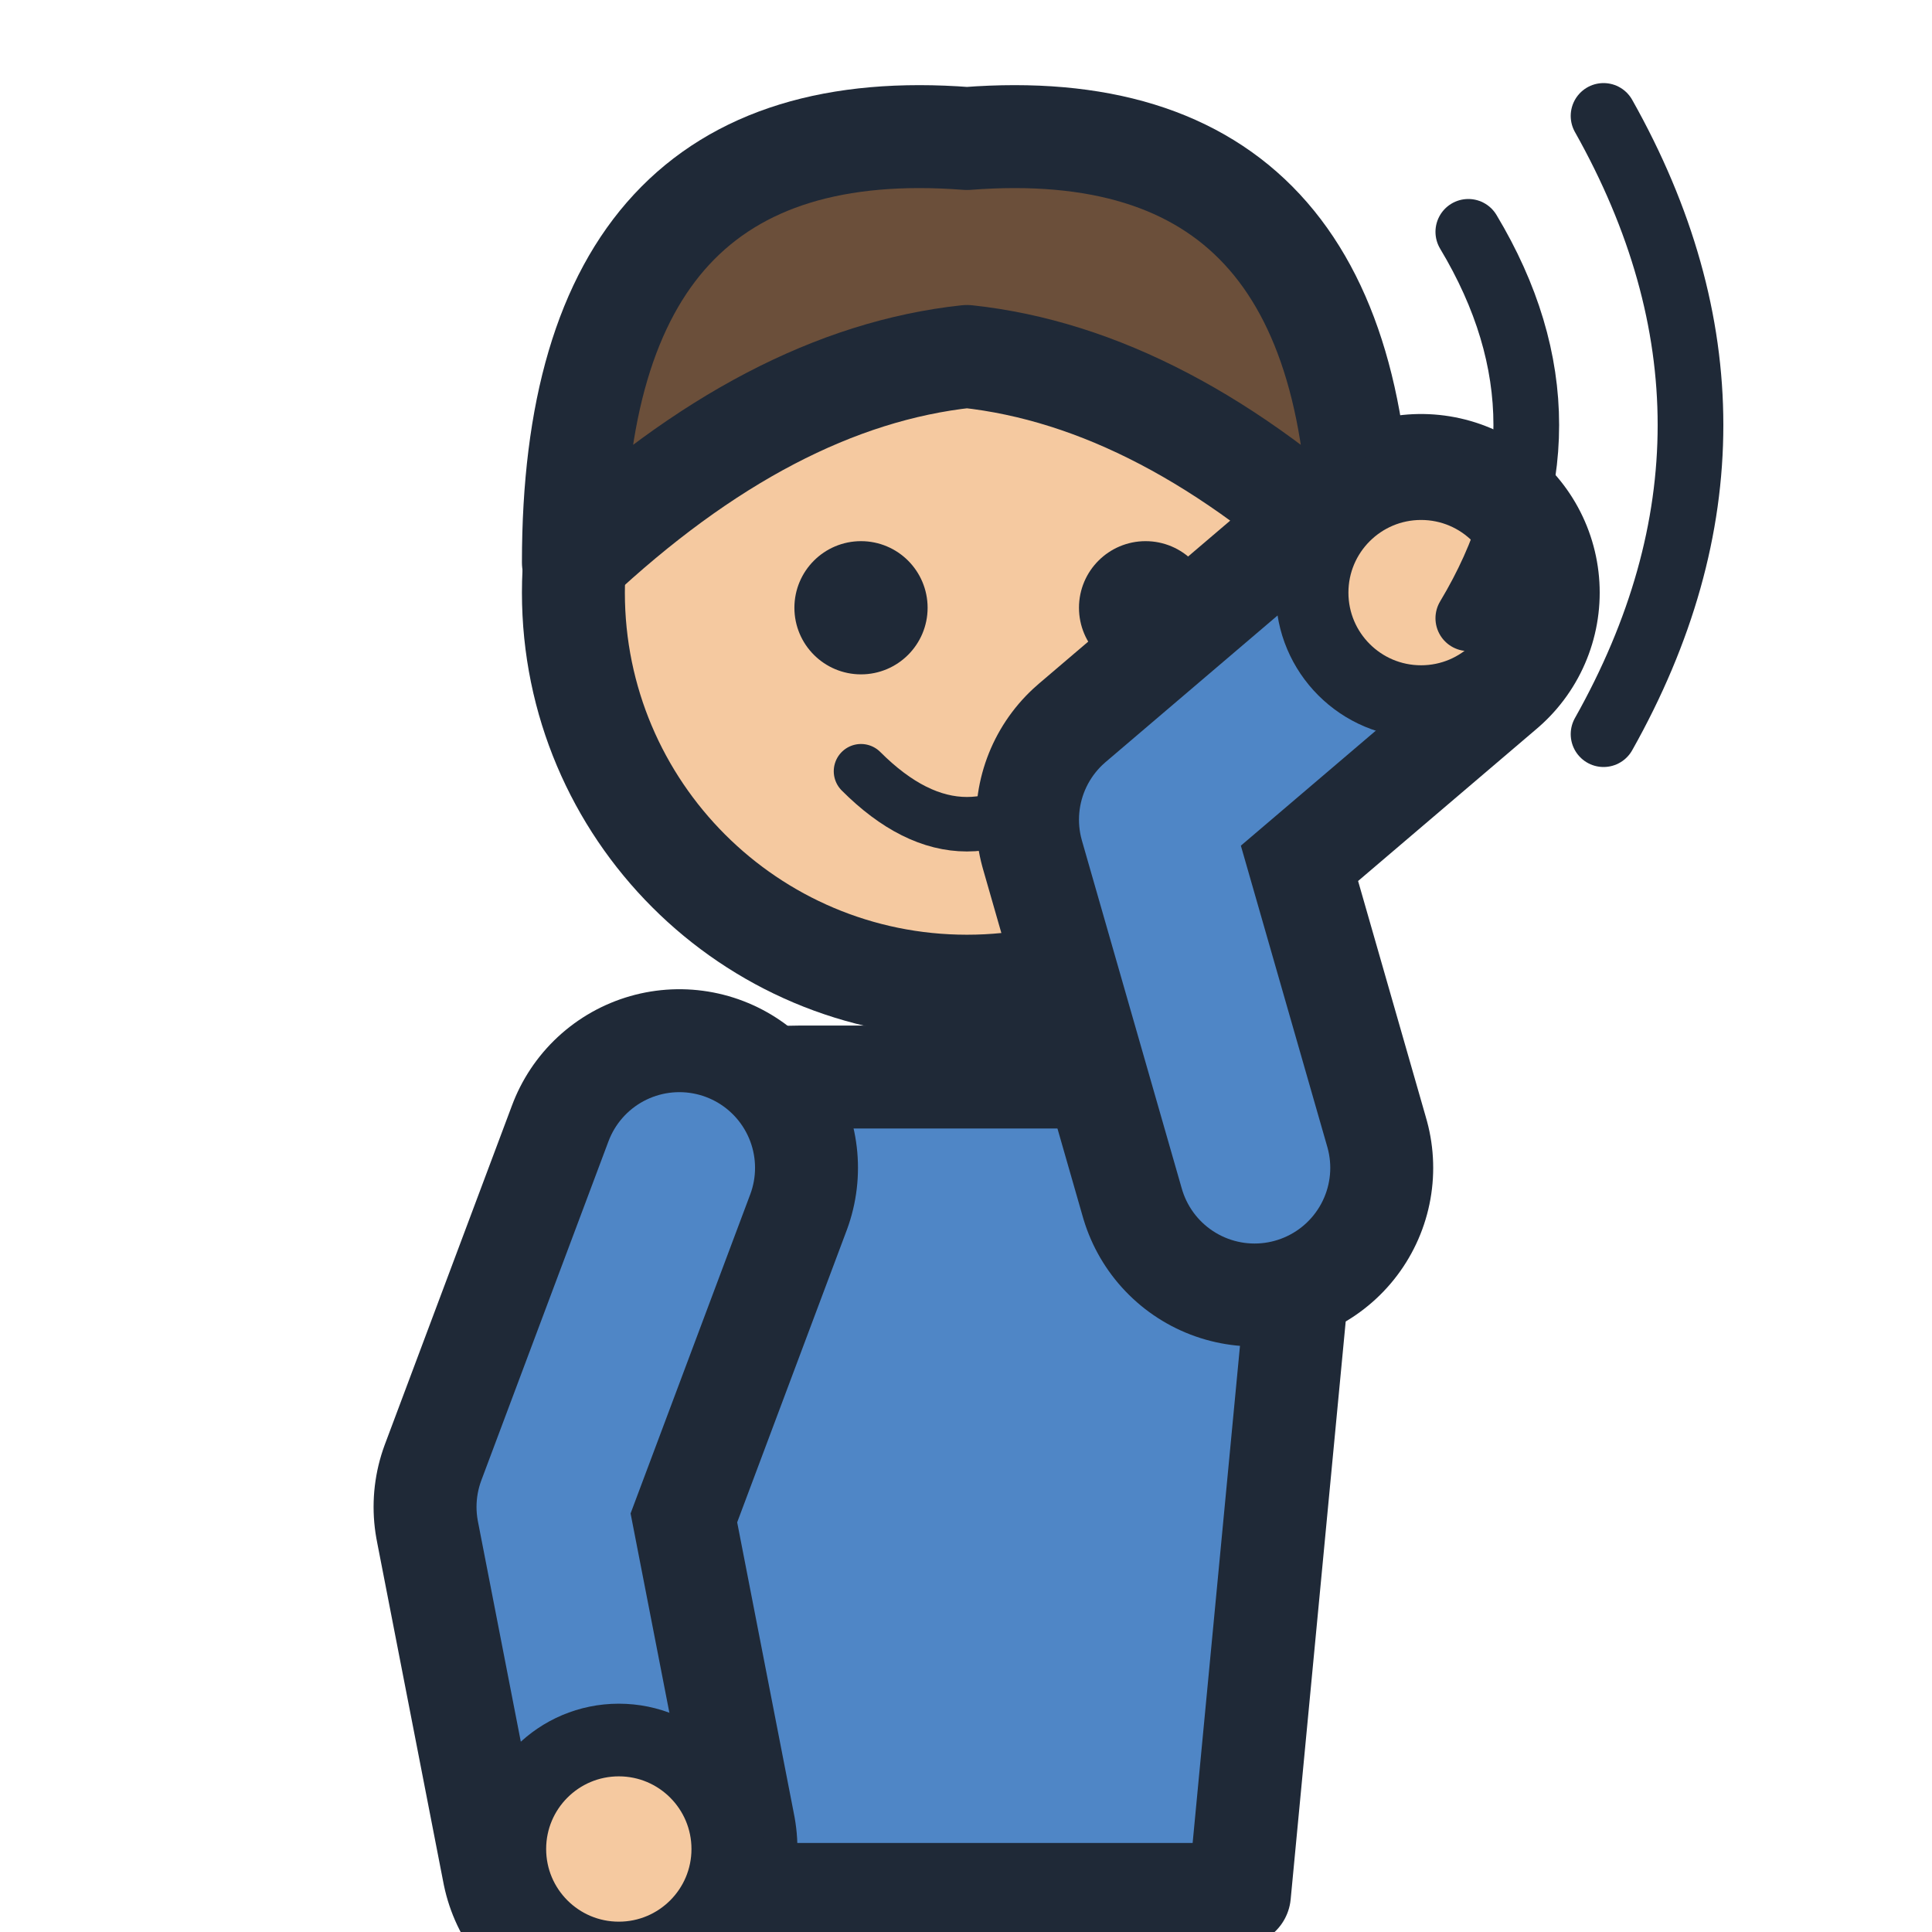
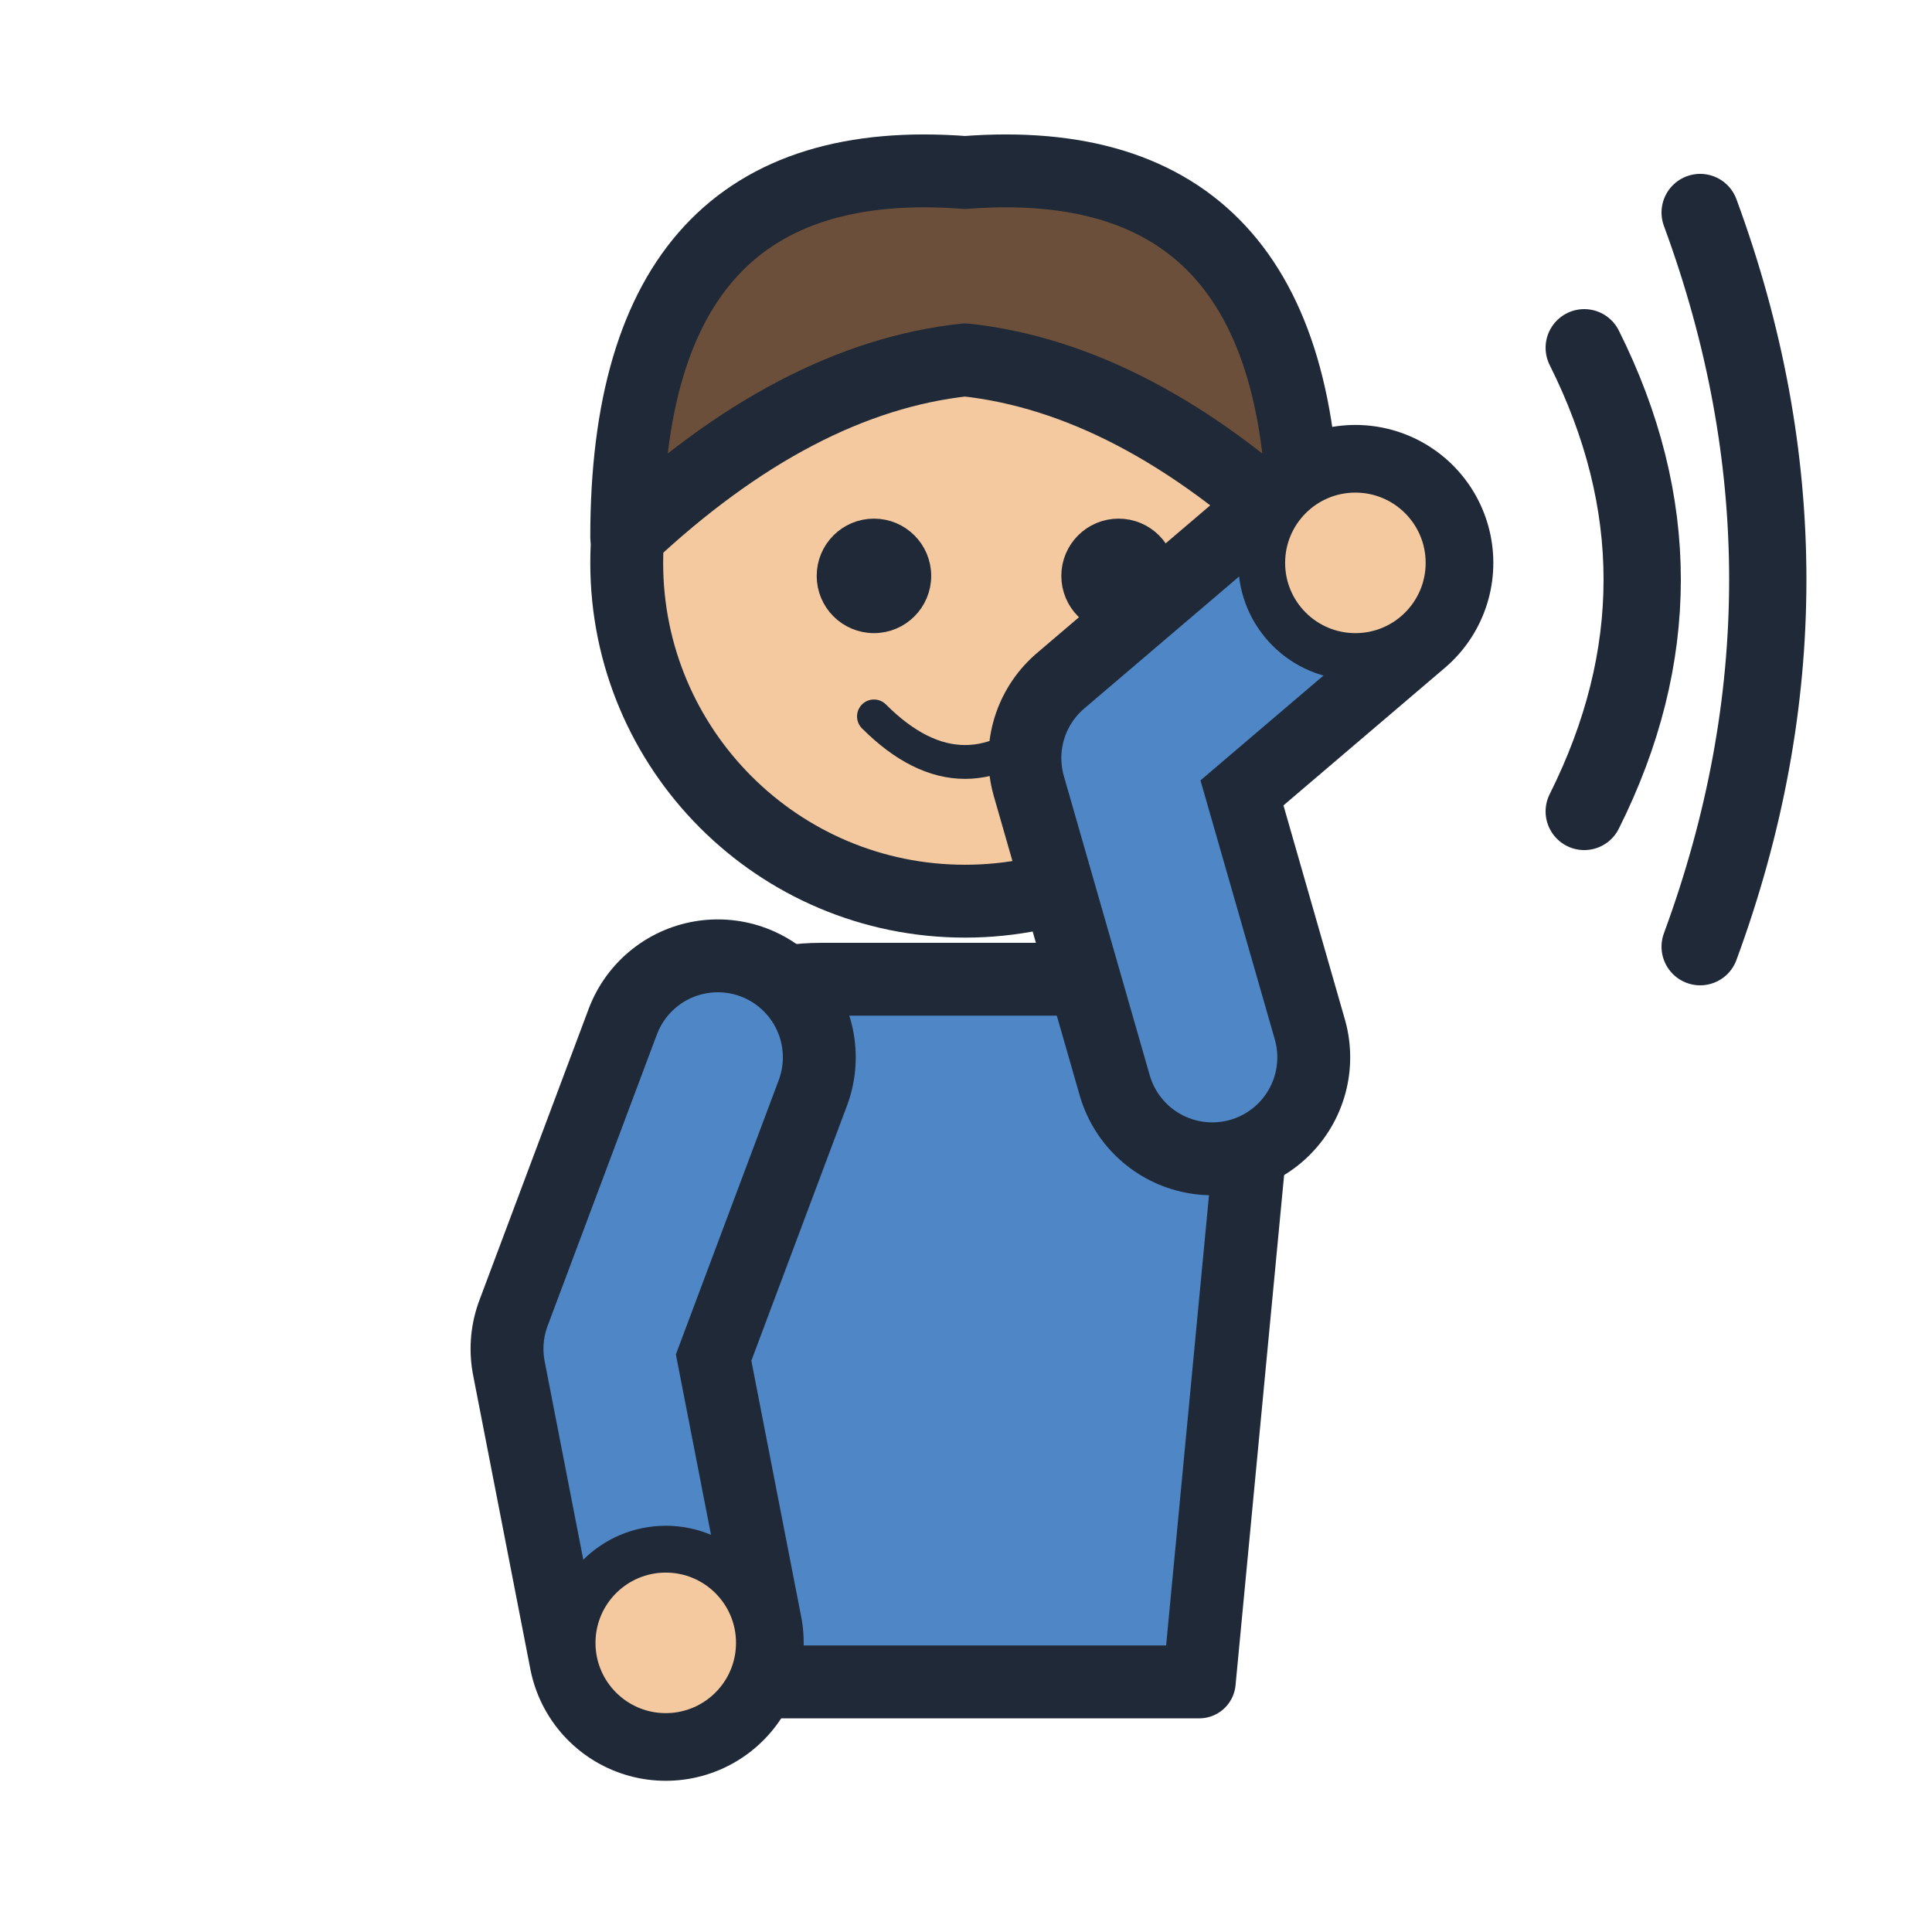
<svg xmlns="http://www.w3.org/2000/svg" viewBox="0 0 100 100">
-   <g transform="translate(-28.3 -3.8) scale(1.567)">
-     <path d="M39 44 Q39 38 44.5 38 H55.5 Q61 38 61 44 L59 65 H41 Z" fill="#4F86C6" stroke="#1F2937" stroke-width="3.4" stroke-linejoin="round" />
-     <circle cx="50" cy="22" r="13" fill="#F5C9A0" stroke="#1F2937" stroke-width="3.4" />
-     <path d="M37 21 Q37 6 50 7 Q63 6 63 21 Q56.5 14.9 50 14.2 Q43.5 14.9 37 21 Z" fill="#6B4F3A" stroke="#1F2937" stroke-width="3.4" stroke-linejoin="round" />
+   <g transform="translate(-17.4 -0.5) scale(1.347)">
+     <path d="M39 44 Q39 38 44.5 38 H55.5 Q61 38 61 44 L59 65 H41 Z" fill="#4F86C6" stroke="#1F2937" stroke-width="2.8" stroke-linejoin="round" />
+     <circle cx="50" cy="22" r="13" fill="#F5C9A0" stroke="#1F2937" stroke-width="2.8" />
+     <path d="M37 21 Q37 6 50 7 Q63 6 63 21 Q56.5 14.9 50 14.2 Q43.5 14.9 37 21 Z" fill="#6B4F3A" stroke="#1F2937" stroke-width="2.8" stroke-linejoin="round" />
    <circle cx="46.5" cy="22.5" r="1.7" fill="#1F2937" stroke="#1F2937" stroke-width="1" />
    <circle cx="55.9" cy="22.5" r="1.7" fill="#1F2937" stroke="#1F2937" stroke-width="1" />
-     <path d="M46.5 27.9 Q50 31.4 53.5 27.9" fill="none" stroke="#1F2937" stroke-width="1.8" stroke-linecap="round" />
-     <path d="M40.5 41 L36.3 52.2 L38.5 63.5" fill="none" stroke="#1F2937" stroke-width="11.8" stroke-linecap="round" stroke-linejoin="round" />
+     <path d="M46.5 27.9 Q50 31.4 53.5 27.9" fill="none" stroke="#1F2937" stroke-width="1.3" stroke-linecap="round" />
+     <path d="M40.5 41 L36.3 52.2 L38.5 63.5" fill="none" stroke="#1F2937" stroke-width="10.6" stroke-linecap="round" stroke-linejoin="round" />
    <path d="M40.5 41 L36.3 52.2 L38.5 63.5" fill="none" stroke="#4F86C6" stroke-width="5" stroke-linecap="round" stroke-linejoin="round" />
-     <path d="M59.5 41 L56.2 29.5 L65 22" fill="none" stroke="#1F2937" stroke-width="11.8" stroke-linecap="round" stroke-linejoin="round" />
+     <path d="M59.5 41 L56.2 29.5 L65 22" fill="none" stroke="#1F2937" stroke-width="10.6" stroke-linecap="round" stroke-linejoin="round" />
    <path d="M59.5 41 L56.2 29.5 L65 22" fill="none" stroke="#4F86C6" stroke-width="5" stroke-linecap="round" stroke-linejoin="round" />
-     <circle cx="38.5" cy="63.5" r="3.6" fill="#F5C9A0" stroke="#1F2937" stroke-width="2.4" />
-     <circle cx="65" cy="22" r="3.6" fill="#F5C9A0" stroke="#1F2937" stroke-width="2.4" />
+     <circle cx="38.5" cy="63.5" r="3.6" fill="#F5C9A0" stroke="#1F2937" stroke-width="1.8" />
+     <circle cx="65" cy="22" r="3.6" fill="#F5C9A0" stroke="#1F2937" stroke-width="1.8" />
  </g>
-   <path d="M76 12 Q82 22 76 32 M83 6 Q92 22 83 38" fill="none" stroke="#1F2937" stroke-width="3.4" stroke-linecap="round" stroke-linejoin="round" />
+   <path d="M82 18 Q88 30 82 42 M88 11 Q95 30 88 49" fill="none" stroke="#1F2937" stroke-width="4" stroke-linecap="round" stroke-linejoin="round" />
</svg>
